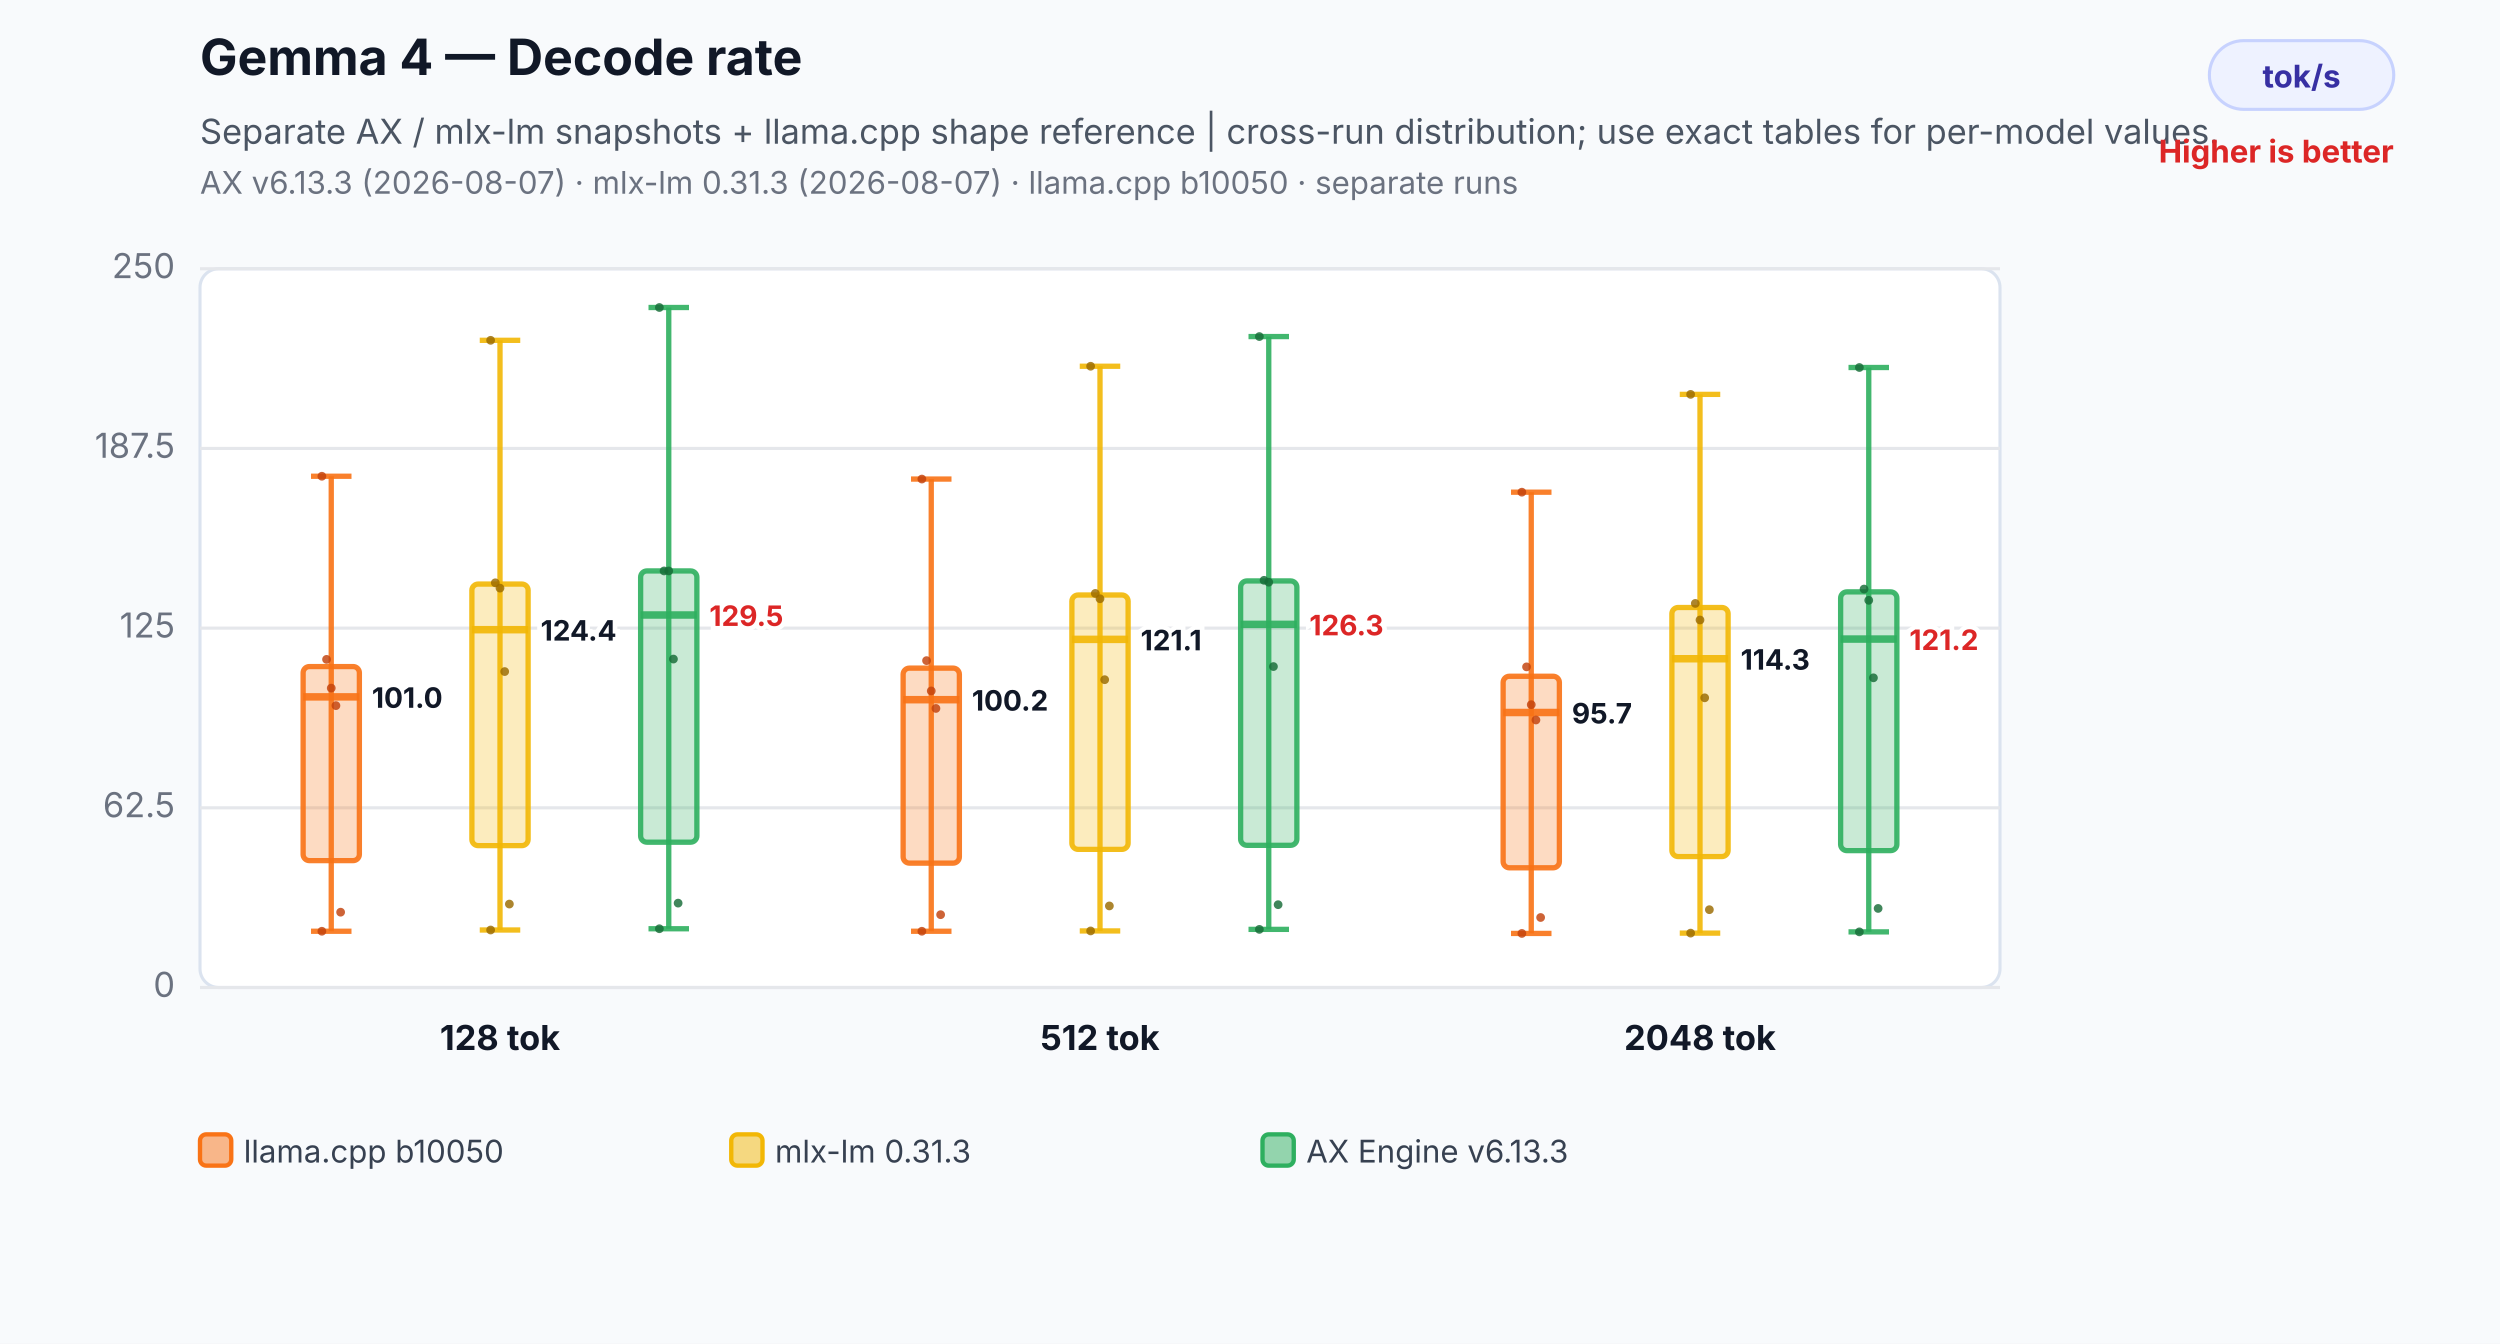
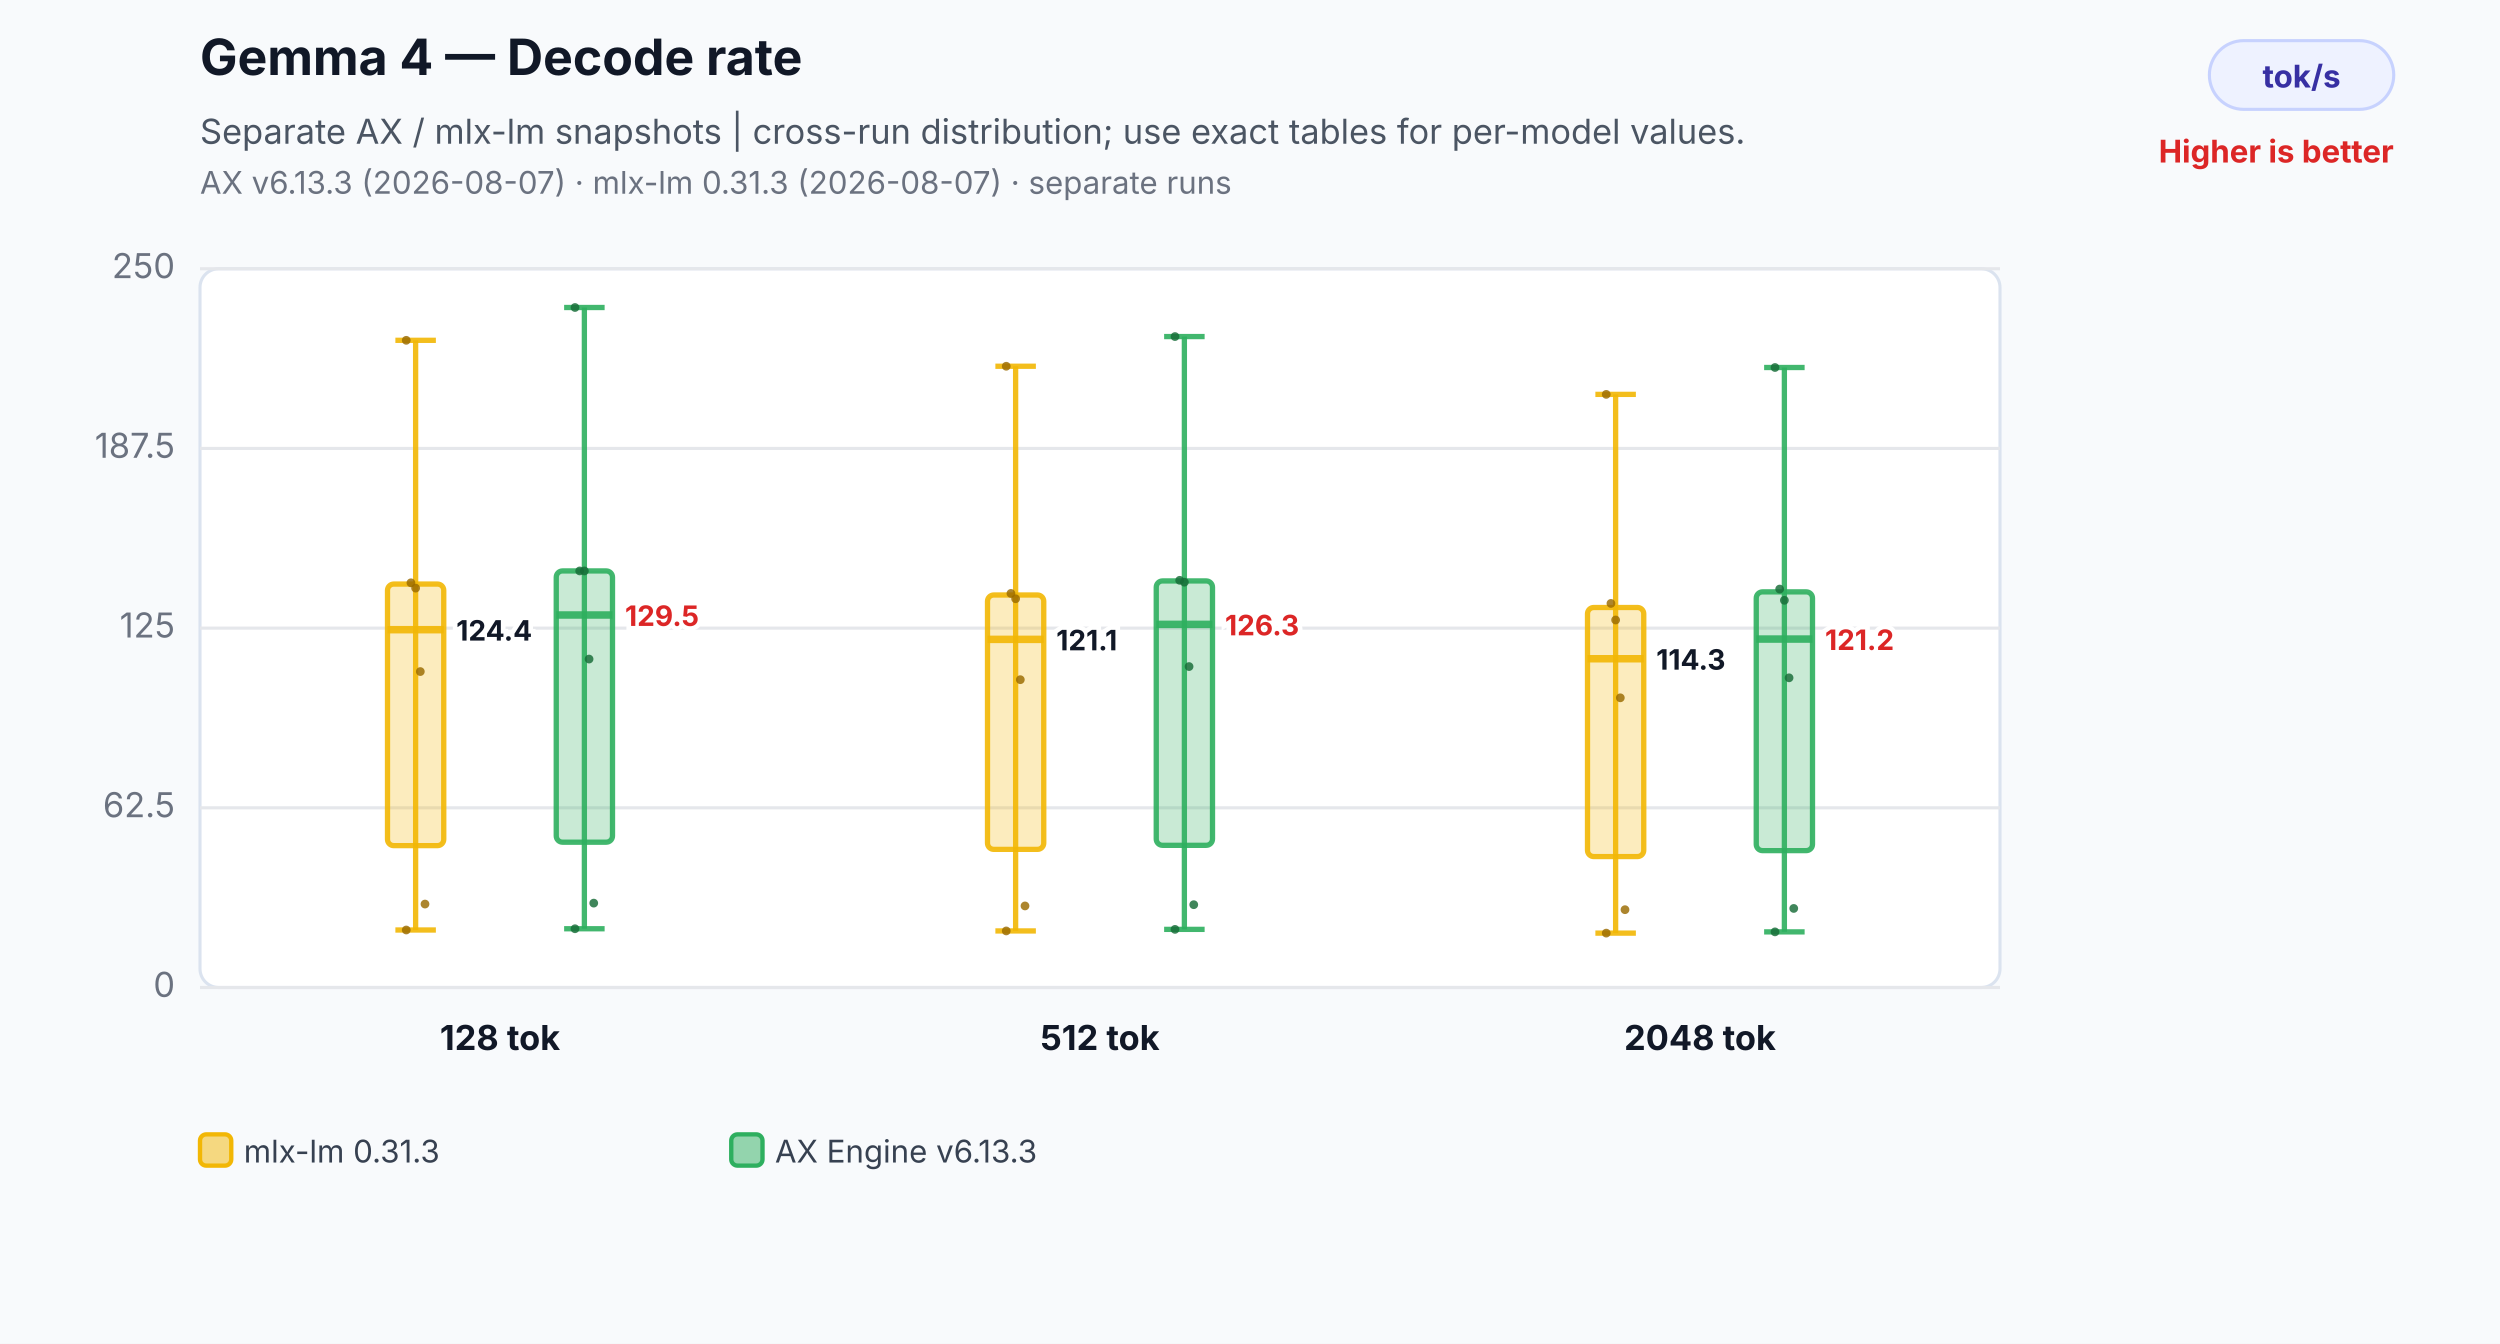
<svg xmlns="http://www.w3.org/2000/svg" width="800" height="430" viewBox="0 0 800 430" role="img" aria-labelledby="title desc">
  <rect width="800" height="430" fill="#f8fafc" />
  <text x="64" y="24" font-family="Inter,Segoe UI,Arial,sans-serif" font-size="16" font-weight="700" fill="#111827">Gemma 4 — Decode rate</text>
-   <text x="64" y="46" font-family="Inter,Segoe UI,Arial,sans-serif" font-size="11" fill="#4b5563">Separate AX / mlx-lm snapshots + llama.cpp shape reference | cross-run distribution; use exact tables for per-model values.</text>
-   <text x="64" y="62" font-family="Inter,Segoe UI,Arial,sans-serif" font-size="10" fill="#6b7280">AX v6.13.3 (2026-08-07) · mlx-lm 0.31.3 (2026-08-07) · llama.cpp b10050 · separate runs</text>
+   <text x="64" y="46" font-family="Inter,Segoe UI,Arial,sans-serif" font-size="11" fill="#4b5563">Separate AX / mlx-lm snapshots | cross-run distribution; use exact tables for per-model values.</text>
+   <text x="64" y="62" font-family="Inter,Segoe UI,Arial,sans-serif" font-size="10" fill="#6b7280">AX v6.13.3 (2026-08-07) · mlx-lm 0.31.3 (2026-08-07) · separate runs</text>
  <rect x="707" y="13" width="59" height="22" rx="11" fill="#eef2ff" stroke="#c7d2fe" />
  <text x="736.5" y="28" text-anchor="middle" font-family="Inter,Segoe UI,Arial,sans-serif" font-size="10" font-weight="700" fill="#3730a3">tok/s</text>
  <text x="766" y="52" text-anchor="end" font-family="Inter,Segoe UI,Arial,sans-serif" font-size="10" font-weight="700" fill="#dc2626">Higher is better</text>
  <rect x="64" y="86" width="576" height="230" rx="6" fill="#ffffff" stroke="#dbe3ef" />
  <line x1="64" y1="316.0" x2="640" y2="316.0" stroke="#e5e7eb" stroke-width="1" />
  <text x="56" y="319.0" text-anchor="end" font-family="Inter,Segoe UI,Arial,sans-serif" font-size="11" fill="#6b7280">0</text>
  <line x1="64" y1="258.5" x2="640" y2="258.5" stroke="#e5e7eb" stroke-width="1" />
  <text x="56" y="261.5" text-anchor="end" font-family="Inter,Segoe UI,Arial,sans-serif" font-size="11" fill="#6b7280">62.5</text>
  <line x1="64" y1="201.0" x2="640" y2="201.0" stroke="#e5e7eb" stroke-width="1" />
  <text x="56" y="204.0" text-anchor="end" font-family="Inter,Segoe UI,Arial,sans-serif" font-size="11" fill="#6b7280">125</text>
  <line x1="64" y1="143.5" x2="640" y2="143.5" stroke="#e5e7eb" stroke-width="1" />
  <text x="56" y="146.5" text-anchor="end" font-family="Inter,Segoe UI,Arial,sans-serif" font-size="11" fill="#6b7280">187.5</text>
  <line x1="64" y1="86.0" x2="640" y2="86.0" stroke="#e5e7eb" stroke-width="1" />
  <text x="56" y="89.0" text-anchor="end" font-family="Inter,Segoe UI,Arial,sans-serif" font-size="11" fill="#6b7280">250</text>
-   <line x1="106" y1="152.4" x2="106" y2="298.0" stroke="#f97316" stroke-opacity="0.9" stroke-width="1.7" />
-   <line x1="99.52" y1="152.4" x2="112.48" y2="152.4" stroke="#f97316" stroke-opacity="0.9" stroke-width="1.7" />
-   <line x1="99.52" y1="298.0" x2="112.48" y2="298.0" stroke="#f97316" stroke-opacity="0.9" stroke-width="1.7" />
-   <rect x="97" y="213.3" width="18" height="62.1" rx="2" fill="#f97316" fill-opacity="0.26" stroke="#f97316" stroke-opacity="0.9" stroke-width="1.7" />
-   <line x1="97" y1="223.0" x2="115" y2="223.0" stroke="#f97316" stroke-opacity="0.9" stroke-width="2.4" />
-   <text x="119" y="226.5" text-anchor="start" font-family="Inter,Segoe UI,Arial,sans-serif" font-size="9" font-weight="700" fill="#111827" stroke="#ffffff" stroke-width="3" paint-order="stroke">101.0</text>
-   <circle cx="103" cy="152.4" r="1.4" fill="#c2410c" fill-opacity="0.82" />
-   <circle cx="104.5" cy="211.0" r="1.4" fill="#c2410c" fill-opacity="0.82" />
-   <circle cx="106" cy="220.2" r="1.4" fill="#c2410c" fill-opacity="0.82" />
-   <circle cx="107.5" cy="225.8" r="1.4" fill="#c2410c" fill-opacity="0.82" />
-   <circle cx="109" cy="291.9" r="1.4" fill="#c2410c" fill-opacity="0.82" />
-   <circle cx="103" cy="298.0" r="1.4" fill="#c2410c" fill-opacity="0.82" />
-   <line x1="160" y1="108.9" x2="160" y2="297.6" stroke="#f2b705" stroke-opacity="0.9" stroke-width="1.7" />
-   <line x1="153.52" y1="108.9" x2="166.48" y2="108.9" stroke="#f2b705" stroke-opacity="0.9" stroke-width="1.7" />
-   <line x1="153.52" y1="297.6" x2="166.48" y2="297.6" stroke="#f2b705" stroke-opacity="0.9" stroke-width="1.7" />
-   <rect x="151" y="186.9" width="18" height="83.7" rx="2" fill="#f2b705" fill-opacity="0.26" stroke="#f2b705" stroke-opacity="0.9" stroke-width="1.7" />
-   <line x1="151" y1="201.5" x2="169" y2="201.5" stroke="#f2b705" stroke-opacity="0.9" stroke-width="2.4" />
-   <text x="173" y="205.0" text-anchor="start" font-family="Inter,Segoe UI,Arial,sans-serif" font-size="9" font-weight="700" fill="#111827" stroke="#ffffff" stroke-width="3" paint-order="stroke">124.4</text>
-   <circle cx="157" cy="108.9" r="1.4" fill="#9a6a00" fill-opacity="0.82" />
-   <circle cx="158.5" cy="186.5" r="1.4" fill="#9a6a00" fill-opacity="0.82" />
-   <circle cx="160" cy="188.2" r="1.4" fill="#9a6a00" fill-opacity="0.82" />
-   <circle cx="161.5" cy="214.9" r="1.4" fill="#9a6a00" fill-opacity="0.82" />
-   <circle cx="163" cy="289.3" r="1.4" fill="#9a6a00" fill-opacity="0.82" />
-   <circle cx="157" cy="297.6" r="1.4" fill="#9a6a00" fill-opacity="0.82" />
-   <line x1="214" y1="98.4" x2="214" y2="297.2" stroke="#2eaf5f" stroke-opacity="0.9" stroke-width="1.7" />
-   <line x1="207.52" y1="98.4" x2="220.48" y2="98.4" stroke="#2eaf5f" stroke-opacity="0.9" stroke-width="1.7" />
-   <line x1="207.52" y1="297.2" x2="220.48" y2="297.2" stroke="#2eaf5f" stroke-opacity="0.9" stroke-width="1.7" />
-   <rect x="205" y="182.7" width="18" height="86.8" rx="2" fill="#2eaf5f" fill-opacity="0.26" stroke="#2eaf5f" stroke-opacity="0.9" stroke-width="1.7" />
-   <line x1="205" y1="196.8" x2="223" y2="196.8" stroke="#2eaf5f" stroke-opacity="0.9" stroke-width="2.4" />
-   <text x="227" y="200.3" text-anchor="start" font-family="Inter,Segoe UI,Arial,sans-serif" font-size="9" font-weight="700" fill="#dc2626" stroke="#ffffff" stroke-width="3" paint-order="stroke">129.5</text>
-   <circle cx="211" cy="98.4" r="1.4" fill="#176c37" fill-opacity="0.82" />
-   <circle cx="212.5" cy="182.7" r="1.4" fill="#176c37" fill-opacity="0.82" />
-   <circle cx="214" cy="182.7" r="1.4" fill="#176c37" fill-opacity="0.82" />
-   <circle cx="215.5" cy="210.9" r="1.4" fill="#176c37" fill-opacity="0.82" />
-   <circle cx="217" cy="289.0" r="1.4" fill="#176c37" fill-opacity="0.82" />
-   <circle cx="211" cy="297.2" r="1.4" fill="#176c37" fill-opacity="0.82" />
+   <line x1="133" y1="108.9" x2="133" y2="297.6" stroke="#f2b705" stroke-opacity="0.9" stroke-width="1.7" />
+   <line x1="126.52" y1="108.9" x2="139.48" y2="108.9" stroke="#f2b705" stroke-opacity="0.9" stroke-width="1.7" />
+   <line x1="126.52" y1="297.6" x2="139.48" y2="297.6" stroke="#f2b705" stroke-opacity="0.9" stroke-width="1.7" />
+   <rect x="124" y="186.9" width="18" height="83.7" rx="2" fill="#f2b705" fill-opacity="0.26" stroke="#f2b705" stroke-opacity="0.9" stroke-width="1.7" />
+   <line x1="124" y1="201.5" x2="142" y2="201.5" stroke="#f2b705" stroke-opacity="0.9" stroke-width="2.4" />
+   <text x="146" y="205.0" text-anchor="start" font-family="Inter,Segoe UI,Arial,sans-serif" font-size="9" font-weight="700" fill="#111827" stroke="#ffffff" stroke-width="3" paint-order="stroke">124.4</text>
+   <circle cx="130" cy="108.9" r="1.4" fill="#9a6a00" fill-opacity="0.82" />
+   <circle cx="131.5" cy="186.5" r="1.4" fill="#9a6a00" fill-opacity="0.82" />
+   <circle cx="133" cy="188.2" r="1.4" fill="#9a6a00" fill-opacity="0.82" />
+   <circle cx="134.5" cy="214.9" r="1.4" fill="#9a6a00" fill-opacity="0.82" />
+   <circle cx="136" cy="289.3" r="1.4" fill="#9a6a00" fill-opacity="0.82" />
+   <circle cx="130" cy="297.6" r="1.4" fill="#9a6a00" fill-opacity="0.82" />
+   <line x1="187" y1="98.4" x2="187" y2="297.2" stroke="#2eaf5f" stroke-opacity="0.9" stroke-width="1.7" />
+   <line x1="180.52" y1="98.4" x2="193.48" y2="98.4" stroke="#2eaf5f" stroke-opacity="0.9" stroke-width="1.7" />
+   <line x1="180.52" y1="297.2" x2="193.48" y2="297.2" stroke="#2eaf5f" stroke-opacity="0.9" stroke-width="1.7" />
+   <rect x="178" y="182.7" width="18" height="86.8" rx="2" fill="#2eaf5f" fill-opacity="0.26" stroke="#2eaf5f" stroke-opacity="0.9" stroke-width="1.7" />
+   <line x1="178" y1="196.8" x2="196" y2="196.8" stroke="#2eaf5f" stroke-opacity="0.9" stroke-width="2.4" />
+   <text x="200" y="200.3" text-anchor="start" font-family="Inter,Segoe UI,Arial,sans-serif" font-size="9" font-weight="700" fill="#dc2626" stroke="#ffffff" stroke-width="3" paint-order="stroke">129.5</text>
+   <circle cx="184" cy="98.4" r="1.4" fill="#176c37" fill-opacity="0.82" />
+   <circle cx="185.5" cy="182.7" r="1.4" fill="#176c37" fill-opacity="0.82" />
+   <circle cx="187" cy="182.7" r="1.4" fill="#176c37" fill-opacity="0.82" />
+   <circle cx="188.5" cy="210.9" r="1.4" fill="#176c37" fill-opacity="0.82" />
+   <circle cx="190" cy="289.0" r="1.4" fill="#176c37" fill-opacity="0.82" />
+   <circle cx="184" cy="297.2" r="1.4" fill="#176c37" fill-opacity="0.82" />
  <text x="160" y="336" text-anchor="middle" font-family="Inter,Segoe UI,Arial,sans-serif" font-size="11" font-weight="700" fill="#111827">128 tok</text>
-   <line x1="298" y1="153.3" x2="298" y2="298.0" stroke="#f97316" stroke-opacity="0.9" stroke-width="1.7" />
-   <line x1="291.52" y1="153.3" x2="304.48" y2="153.3" stroke="#f97316" stroke-opacity="0.9" stroke-width="1.7" />
-   <line x1="291.52" y1="298.0" x2="304.48" y2="298.0" stroke="#f97316" stroke-opacity="0.9" stroke-width="1.7" />
-   <rect x="289" y="213.8" width="18" height="62.4" rx="2" fill="#f97316" fill-opacity="0.26" stroke="#f97316" stroke-opacity="0.9" stroke-width="1.7" />
-   <line x1="289" y1="223.9" x2="307" y2="223.9" stroke="#f97316" stroke-opacity="0.9" stroke-width="2.4" />
-   <text x="311" y="227.4" text-anchor="start" font-family="Inter,Segoe UI,Arial,sans-serif" font-size="9" font-weight="700" fill="#111827" stroke="#ffffff" stroke-width="3" paint-order="stroke">100.2</text>
-   <circle cx="295" cy="153.3" r="1.4" fill="#c2410c" fill-opacity="0.82" />
-   <circle cx="296.5" cy="211.4" r="1.4" fill="#c2410c" fill-opacity="0.82" />
-   <circle cx="298" cy="221.1" r="1.4" fill="#c2410c" fill-opacity="0.82" />
-   <circle cx="299.5" cy="226.7" r="1.4" fill="#c2410c" fill-opacity="0.82" />
-   <circle cx="301" cy="292.7" r="1.4" fill="#c2410c" fill-opacity="0.82" />
-   <circle cx="295" cy="298.0" r="1.4" fill="#c2410c" fill-opacity="0.82" />
-   <line x1="352" y1="117.2" x2="352" y2="297.9" stroke="#f2b705" stroke-opacity="0.9" stroke-width="1.7" />
-   <line x1="345.52" y1="117.2" x2="358.48" y2="117.2" stroke="#f2b705" stroke-opacity="0.9" stroke-width="1.7" />
-   <line x1="345.52" y1="297.9" x2="358.48" y2="297.9" stroke="#f2b705" stroke-opacity="0.9" stroke-width="1.7" />
-   <rect x="343" y="190.4" width="18" height="81.4" rx="2" fill="#f2b705" fill-opacity="0.26" stroke="#f2b705" stroke-opacity="0.9" stroke-width="1.7" />
-   <line x1="343" y1="204.6" x2="361" y2="204.6" stroke="#f2b705" stroke-opacity="0.9" stroke-width="2.4" />
-   <text x="365" y="208.1" text-anchor="start" font-family="Inter,Segoe UI,Arial,sans-serif" font-size="9" font-weight="700" fill="#111827" stroke="#ffffff" stroke-width="3" paint-order="stroke">121.1</text>
-   <circle cx="349" cy="117.2" r="1.4" fill="#9a6a00" fill-opacity="0.82" />
-   <circle cx="350.5" cy="189.9" r="1.4" fill="#9a6a00" fill-opacity="0.82" />
-   <circle cx="352" cy="191.6" r="1.4" fill="#9a6a00" fill-opacity="0.82" />
-   <circle cx="353.5" cy="217.5" r="1.4" fill="#9a6a00" fill-opacity="0.82" />
-   <circle cx="355" cy="289.9" r="1.4" fill="#9a6a00" fill-opacity="0.82" />
-   <circle cx="349" cy="297.9" r="1.4" fill="#9a6a00" fill-opacity="0.82" />
-   <line x1="406" y1="107.7" x2="406" y2="297.4" stroke="#2eaf5f" stroke-opacity="0.9" stroke-width="1.7" />
-   <line x1="399.52" y1="107.7" x2="412.48" y2="107.7" stroke="#2eaf5f" stroke-opacity="0.9" stroke-width="1.7" />
-   <line x1="399.52" y1="297.4" x2="412.48" y2="297.4" stroke="#2eaf5f" stroke-opacity="0.9" stroke-width="1.7" />
-   <rect x="397" y="185.9" width="18" height="84.6" rx="2" fill="#2eaf5f" fill-opacity="0.26" stroke="#2eaf5f" stroke-opacity="0.9" stroke-width="1.7" />
-   <line x1="397" y1="199.8" x2="415" y2="199.8" stroke="#2eaf5f" stroke-opacity="0.9" stroke-width="2.4" />
-   <text x="419" y="203.3" text-anchor="start" font-family="Inter,Segoe UI,Arial,sans-serif" font-size="9" font-weight="700" fill="#dc2626" stroke="#ffffff" stroke-width="3" paint-order="stroke">126.3</text>
-   <circle cx="403" cy="107.7" r="1.4" fill="#176c37" fill-opacity="0.82" />
-   <circle cx="404.5" cy="185.7" r="1.4" fill="#176c37" fill-opacity="0.82" />
-   <circle cx="406" cy="186.3" r="1.4" fill="#176c37" fill-opacity="0.82" />
-   <circle cx="407.5" cy="213.3" r="1.4" fill="#176c37" fill-opacity="0.82" />
-   <circle cx="409" cy="289.5" r="1.4" fill="#176c37" fill-opacity="0.82" />
-   <circle cx="403" cy="297.4" r="1.4" fill="#176c37" fill-opacity="0.82" />
+   <line x1="325" y1="117.2" x2="325" y2="297.9" stroke="#f2b705" stroke-opacity="0.9" stroke-width="1.7" />
+   <line x1="318.52" y1="117.2" x2="331.48" y2="117.2" stroke="#f2b705" stroke-opacity="0.9" stroke-width="1.7" />
+   <line x1="318.52" y1="297.9" x2="331.48" y2="297.9" stroke="#f2b705" stroke-opacity="0.9" stroke-width="1.7" />
+   <rect x="316" y="190.4" width="18" height="81.4" rx="2" fill="#f2b705" fill-opacity="0.26" stroke="#f2b705" stroke-opacity="0.9" stroke-width="1.7" />
+   <line x1="316" y1="204.6" x2="334" y2="204.6" stroke="#f2b705" stroke-opacity="0.9" stroke-width="2.4" />
+   <text x="338" y="208.1" text-anchor="start" font-family="Inter,Segoe UI,Arial,sans-serif" font-size="9" font-weight="700" fill="#111827" stroke="#ffffff" stroke-width="3" paint-order="stroke">121.1</text>
+   <circle cx="322" cy="117.2" r="1.4" fill="#9a6a00" fill-opacity="0.82" />
+   <circle cx="323.5" cy="189.9" r="1.4" fill="#9a6a00" fill-opacity="0.82" />
+   <circle cx="325" cy="191.6" r="1.4" fill="#9a6a00" fill-opacity="0.82" />
+   <circle cx="326.5" cy="217.5" r="1.4" fill="#9a6a00" fill-opacity="0.82" />
+   <circle cx="328" cy="289.9" r="1.4" fill="#9a6a00" fill-opacity="0.82" />
+   <circle cx="322" cy="297.9" r="1.4" fill="#9a6a00" fill-opacity="0.82" />
+   <line x1="379" y1="107.7" x2="379" y2="297.4" stroke="#2eaf5f" stroke-opacity="0.9" stroke-width="1.7" />
+   <line x1="372.52" y1="107.7" x2="385.48" y2="107.7" stroke="#2eaf5f" stroke-opacity="0.9" stroke-width="1.7" />
+   <line x1="372.52" y1="297.4" x2="385.48" y2="297.4" stroke="#2eaf5f" stroke-opacity="0.9" stroke-width="1.7" />
+   <rect x="370" y="185.9" width="18" height="84.6" rx="2" fill="#2eaf5f" fill-opacity="0.26" stroke="#2eaf5f" stroke-opacity="0.9" stroke-width="1.7" />
+   <line x1="370" y1="199.8" x2="388" y2="199.8" stroke="#2eaf5f" stroke-opacity="0.9" stroke-width="2.4" />
+   <text x="392" y="203.3" text-anchor="start" font-family="Inter,Segoe UI,Arial,sans-serif" font-size="9" font-weight="700" fill="#dc2626" stroke="#ffffff" stroke-width="3" paint-order="stroke">126.3</text>
+   <circle cx="376" cy="107.7" r="1.4" fill="#176c37" fill-opacity="0.82" />
+   <circle cx="377.5" cy="185.7" r="1.4" fill="#176c37" fill-opacity="0.82" />
+   <circle cx="379" cy="186.3" r="1.4" fill="#176c37" fill-opacity="0.82" />
+   <circle cx="380.5" cy="213.3" r="1.4" fill="#176c37" fill-opacity="0.82" />
+   <circle cx="382" cy="289.5" r="1.4" fill="#176c37" fill-opacity="0.82" />
+   <circle cx="376" cy="297.4" r="1.4" fill="#176c37" fill-opacity="0.82" />
  <text x="352" y="336" text-anchor="middle" font-family="Inter,Segoe UI,Arial,sans-serif" font-size="11" font-weight="700" fill="#111827">512 tok</text>
-   <line x1="490" y1="157.5" x2="490" y2="298.7" stroke="#f97316" stroke-opacity="0.9" stroke-width="1.7" />
-   <line x1="483.52" y1="157.5" x2="496.48" y2="157.5" stroke="#f97316" stroke-opacity="0.9" stroke-width="1.7" />
-   <line x1="483.52" y1="298.7" x2="496.48" y2="298.7" stroke="#f97316" stroke-opacity="0.9" stroke-width="1.7" />
-   <rect x="481" y="216.4" width="18" height="61.3" rx="2" fill="#f97316" fill-opacity="0.26" stroke="#f97316" stroke-opacity="0.9" stroke-width="1.7" />
-   <line x1="481" y1="228.0" x2="499" y2="228.0" stroke="#f97316" stroke-opacity="0.9" stroke-width="2.4" />
-   <text x="503" y="231.5" text-anchor="start" font-family="Inter,Segoe UI,Arial,sans-serif" font-size="9" font-weight="700" fill="#111827" stroke="#ffffff" stroke-width="3" paint-order="stroke">95.7</text>
-   <circle cx="487" cy="157.5" r="1.4" fill="#c2410c" fill-opacity="0.82" />
-   <circle cx="488.5" cy="213.4" r="1.4" fill="#c2410c" fill-opacity="0.82" />
-   <circle cx="490" cy="225.5" r="1.4" fill="#c2410c" fill-opacity="0.82" />
-   <circle cx="491.5" cy="230.4" r="1.4" fill="#c2410c" fill-opacity="0.82" />
-   <circle cx="493" cy="293.6" r="1.4" fill="#c2410c" fill-opacity="0.82" />
-   <circle cx="487" cy="298.7" r="1.4" fill="#c2410c" fill-opacity="0.82" />
-   <line x1="544" y1="126.2" x2="544" y2="298.6" stroke="#f2b705" stroke-opacity="0.9" stroke-width="1.7" />
-   <line x1="537.52" y1="126.2" x2="550.48" y2="126.2" stroke="#f2b705" stroke-opacity="0.9" stroke-width="1.7" />
-   <line x1="537.52" y1="298.6" x2="550.48" y2="298.6" stroke="#f2b705" stroke-opacity="0.9" stroke-width="1.7" />
-   <rect x="535" y="194.4" width="18" height="79.7" rx="2" fill="#f2b705" fill-opacity="0.26" stroke="#f2b705" stroke-opacity="0.9" stroke-width="1.7" />
-   <line x1="535" y1="210.8" x2="553" y2="210.8" stroke="#f2b705" stroke-opacity="0.9" stroke-width="2.4" />
-   <text x="557" y="214.3" text-anchor="start" font-family="Inter,Segoe UI,Arial,sans-serif" font-size="9" font-weight="700" fill="#111827" stroke="#ffffff" stroke-width="3" paint-order="stroke">114.3</text>
-   <circle cx="541" cy="126.2" r="1.4" fill="#9a6a00" fill-opacity="0.82" />
-   <circle cx="542.5" cy="193.1" r="1.4" fill="#9a6a00" fill-opacity="0.82" />
-   <circle cx="544" cy="198.4" r="1.4" fill="#9a6a00" fill-opacity="0.82" />
-   <circle cx="545.5" cy="223.3" r="1.4" fill="#9a6a00" fill-opacity="0.82" />
-   <circle cx="547" cy="291.1" r="1.4" fill="#9a6a00" fill-opacity="0.82" />
-   <circle cx="541" cy="298.6" r="1.4" fill="#9a6a00" fill-opacity="0.82" />
-   <line x1="598" y1="117.6" x2="598" y2="298.2" stroke="#2eaf5f" stroke-opacity="0.9" stroke-width="1.7" />
-   <line x1="591.52" y1="117.6" x2="604.48" y2="117.6" stroke="#2eaf5f" stroke-opacity="0.9" stroke-width="1.7" />
-   <line x1="591.52" y1="298.2" x2="604.48" y2="298.2" stroke="#2eaf5f" stroke-opacity="0.9" stroke-width="1.7" />
-   <rect x="589" y="189.4" width="18" height="82.8" rx="2" fill="#2eaf5f" fill-opacity="0.26" stroke="#2eaf5f" stroke-opacity="0.9" stroke-width="1.7" />
-   <line x1="589" y1="204.5" x2="607" y2="204.5" stroke="#2eaf5f" stroke-opacity="0.9" stroke-width="2.4" />
-   <text x="611" y="208.0" text-anchor="start" font-family="Inter,Segoe UI,Arial,sans-serif" font-size="9" font-weight="700" fill="#dc2626" stroke="#ffffff" stroke-width="3" paint-order="stroke">121.2</text>
-   <circle cx="595" cy="117.6" r="1.4" fill="#176c37" fill-opacity="0.82" />
-   <circle cx="596.5" cy="188.5" r="1.4" fill="#176c37" fill-opacity="0.82" />
-   <circle cx="598" cy="192.1" r="1.4" fill="#176c37" fill-opacity="0.82" />
-   <circle cx="599.5" cy="216.9" r="1.4" fill="#176c37" fill-opacity="0.82" />
-   <circle cx="601" cy="290.7" r="1.4" fill="#176c37" fill-opacity="0.82" />
-   <circle cx="595" cy="298.2" r="1.4" fill="#176c37" fill-opacity="0.82" />
+   <line x1="517" y1="126.2" x2="517" y2="298.6" stroke="#f2b705" stroke-opacity="0.9" stroke-width="1.7" />
+   <line x1="510.52" y1="126.2" x2="523.48" y2="126.2" stroke="#f2b705" stroke-opacity="0.9" stroke-width="1.7" />
+   <line x1="510.52" y1="298.6" x2="523.48" y2="298.6" stroke="#f2b705" stroke-opacity="0.9" stroke-width="1.7" />
+   <rect x="508" y="194.4" width="18" height="79.7" rx="2" fill="#f2b705" fill-opacity="0.26" stroke="#f2b705" stroke-opacity="0.9" stroke-width="1.7" />
+   <line x1="508" y1="210.8" x2="526" y2="210.8" stroke="#f2b705" stroke-opacity="0.9" stroke-width="2.4" />
+   <text x="530" y="214.3" text-anchor="start" font-family="Inter,Segoe UI,Arial,sans-serif" font-size="9" font-weight="700" fill="#111827" stroke="#ffffff" stroke-width="3" paint-order="stroke">114.3</text>
+   <circle cx="514" cy="126.2" r="1.4" fill="#9a6a00" fill-opacity="0.82" />
+   <circle cx="515.5" cy="193.1" r="1.4" fill="#9a6a00" fill-opacity="0.82" />
+   <circle cx="517" cy="198.4" r="1.4" fill="#9a6a00" fill-opacity="0.82" />
+   <circle cx="518.5" cy="223.3" r="1.4" fill="#9a6a00" fill-opacity="0.82" />
+   <circle cx="520" cy="291.1" r="1.4" fill="#9a6a00" fill-opacity="0.82" />
+   <circle cx="514" cy="298.6" r="1.4" fill="#9a6a00" fill-opacity="0.82" />
+   <line x1="571" y1="117.6" x2="571" y2="298.2" stroke="#2eaf5f" stroke-opacity="0.9" stroke-width="1.7" />
+   <line x1="564.52" y1="117.6" x2="577.48" y2="117.6" stroke="#2eaf5f" stroke-opacity="0.9" stroke-width="1.7" />
+   <line x1="564.52" y1="298.2" x2="577.48" y2="298.2" stroke="#2eaf5f" stroke-opacity="0.9" stroke-width="1.7" />
+   <rect x="562" y="189.4" width="18" height="82.8" rx="2" fill="#2eaf5f" fill-opacity="0.26" stroke="#2eaf5f" stroke-opacity="0.9" stroke-width="1.7" />
+   <line x1="562" y1="204.5" x2="580" y2="204.5" stroke="#2eaf5f" stroke-opacity="0.9" stroke-width="2.4" />
+   <text x="584" y="208.0" text-anchor="start" font-family="Inter,Segoe UI,Arial,sans-serif" font-size="9" font-weight="700" fill="#dc2626" stroke="#ffffff" stroke-width="3" paint-order="stroke">121.2</text>
+   <circle cx="568" cy="117.6" r="1.4" fill="#176c37" fill-opacity="0.82" />
+   <circle cx="569.5" cy="188.5" r="1.4" fill="#176c37" fill-opacity="0.82" />
+   <circle cx="571" cy="192.1" r="1.4" fill="#176c37" fill-opacity="0.82" />
+   <circle cx="572.5" cy="216.9" r="1.4" fill="#176c37" fill-opacity="0.82" />
+   <circle cx="574" cy="290.7" r="1.4" fill="#176c37" fill-opacity="0.82" />
+   <circle cx="568" cy="298.2" r="1.4" fill="#176c37" fill-opacity="0.82" />
  <text x="544" y="336" text-anchor="middle" font-family="Inter,Segoe UI,Arial,sans-serif" font-size="11" font-weight="700" fill="#111827">2048 tok</text>
-   <rect x="64" y="363" width="10" height="10" rx="2" fill="#f97316" fill-opacity="0.5" stroke="#f97316" stroke-width="1.4" />
-   <text x="78" y="372" font-family="Inter,Segoe UI,Arial,sans-serif" font-size="10" fill="#374151">llama.cpp b10050</text>
-   <rect x="234" y="363" width="10" height="10" rx="2" fill="#f2b705" fill-opacity="0.5" stroke="#f2b705" stroke-width="1.4" />
-   <text x="248" y="372" font-family="Inter,Segoe UI,Arial,sans-serif" font-size="10" fill="#374151">mlx-lm 0.31.3</text>
-   <rect x="404" y="363" width="10" height="10" rx="2" fill="#2eaf5f" fill-opacity="0.5" stroke="#2eaf5f" stroke-width="1.4" />
-   <text x="418" y="372" font-family="Inter,Segoe UI,Arial,sans-serif" font-size="10" fill="#374151">AX Engine v6.13.3</text>
+   <rect x="64" y="363" width="10" height="10" rx="2" fill="#f2b705" fill-opacity="0.5" stroke="#f2b705" stroke-width="1.4" />
+   <text x="78" y="372" font-family="Inter,Segoe UI,Arial,sans-serif" font-size="10" fill="#374151">mlx-lm 0.31.3</text>
+   <rect x="234" y="363" width="10" height="10" rx="2" fill="#2eaf5f" fill-opacity="0.5" stroke="#2eaf5f" stroke-width="1.4" />
+   <text x="248" y="372" font-family="Inter,Segoe UI,Arial,sans-serif" font-size="10" fill="#374151">AX Engine v6.13.3</text>
</svg>
